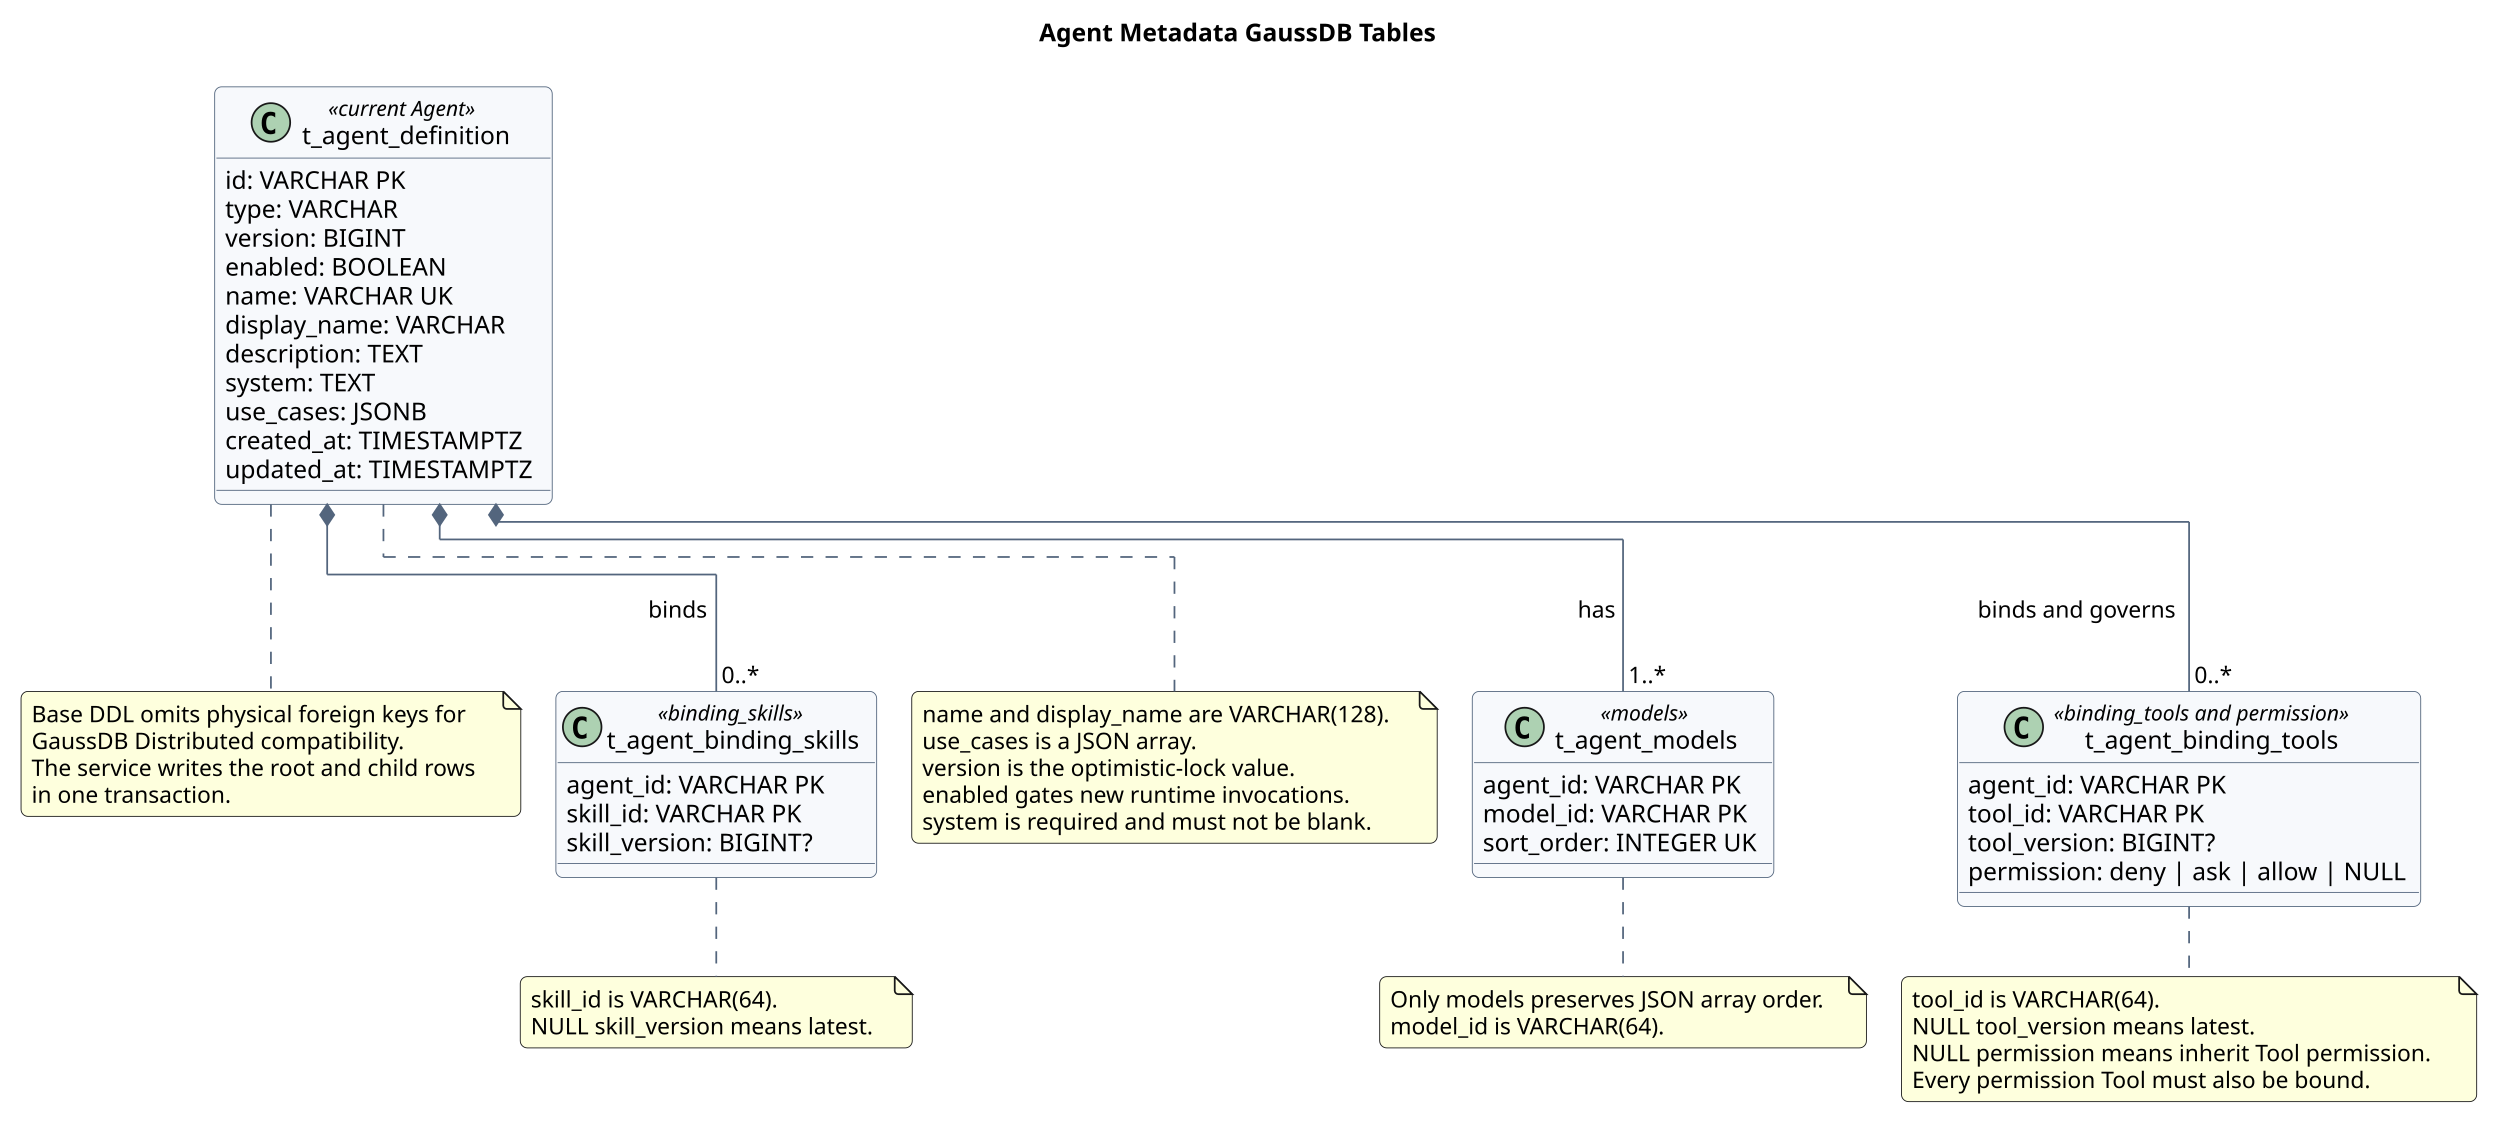
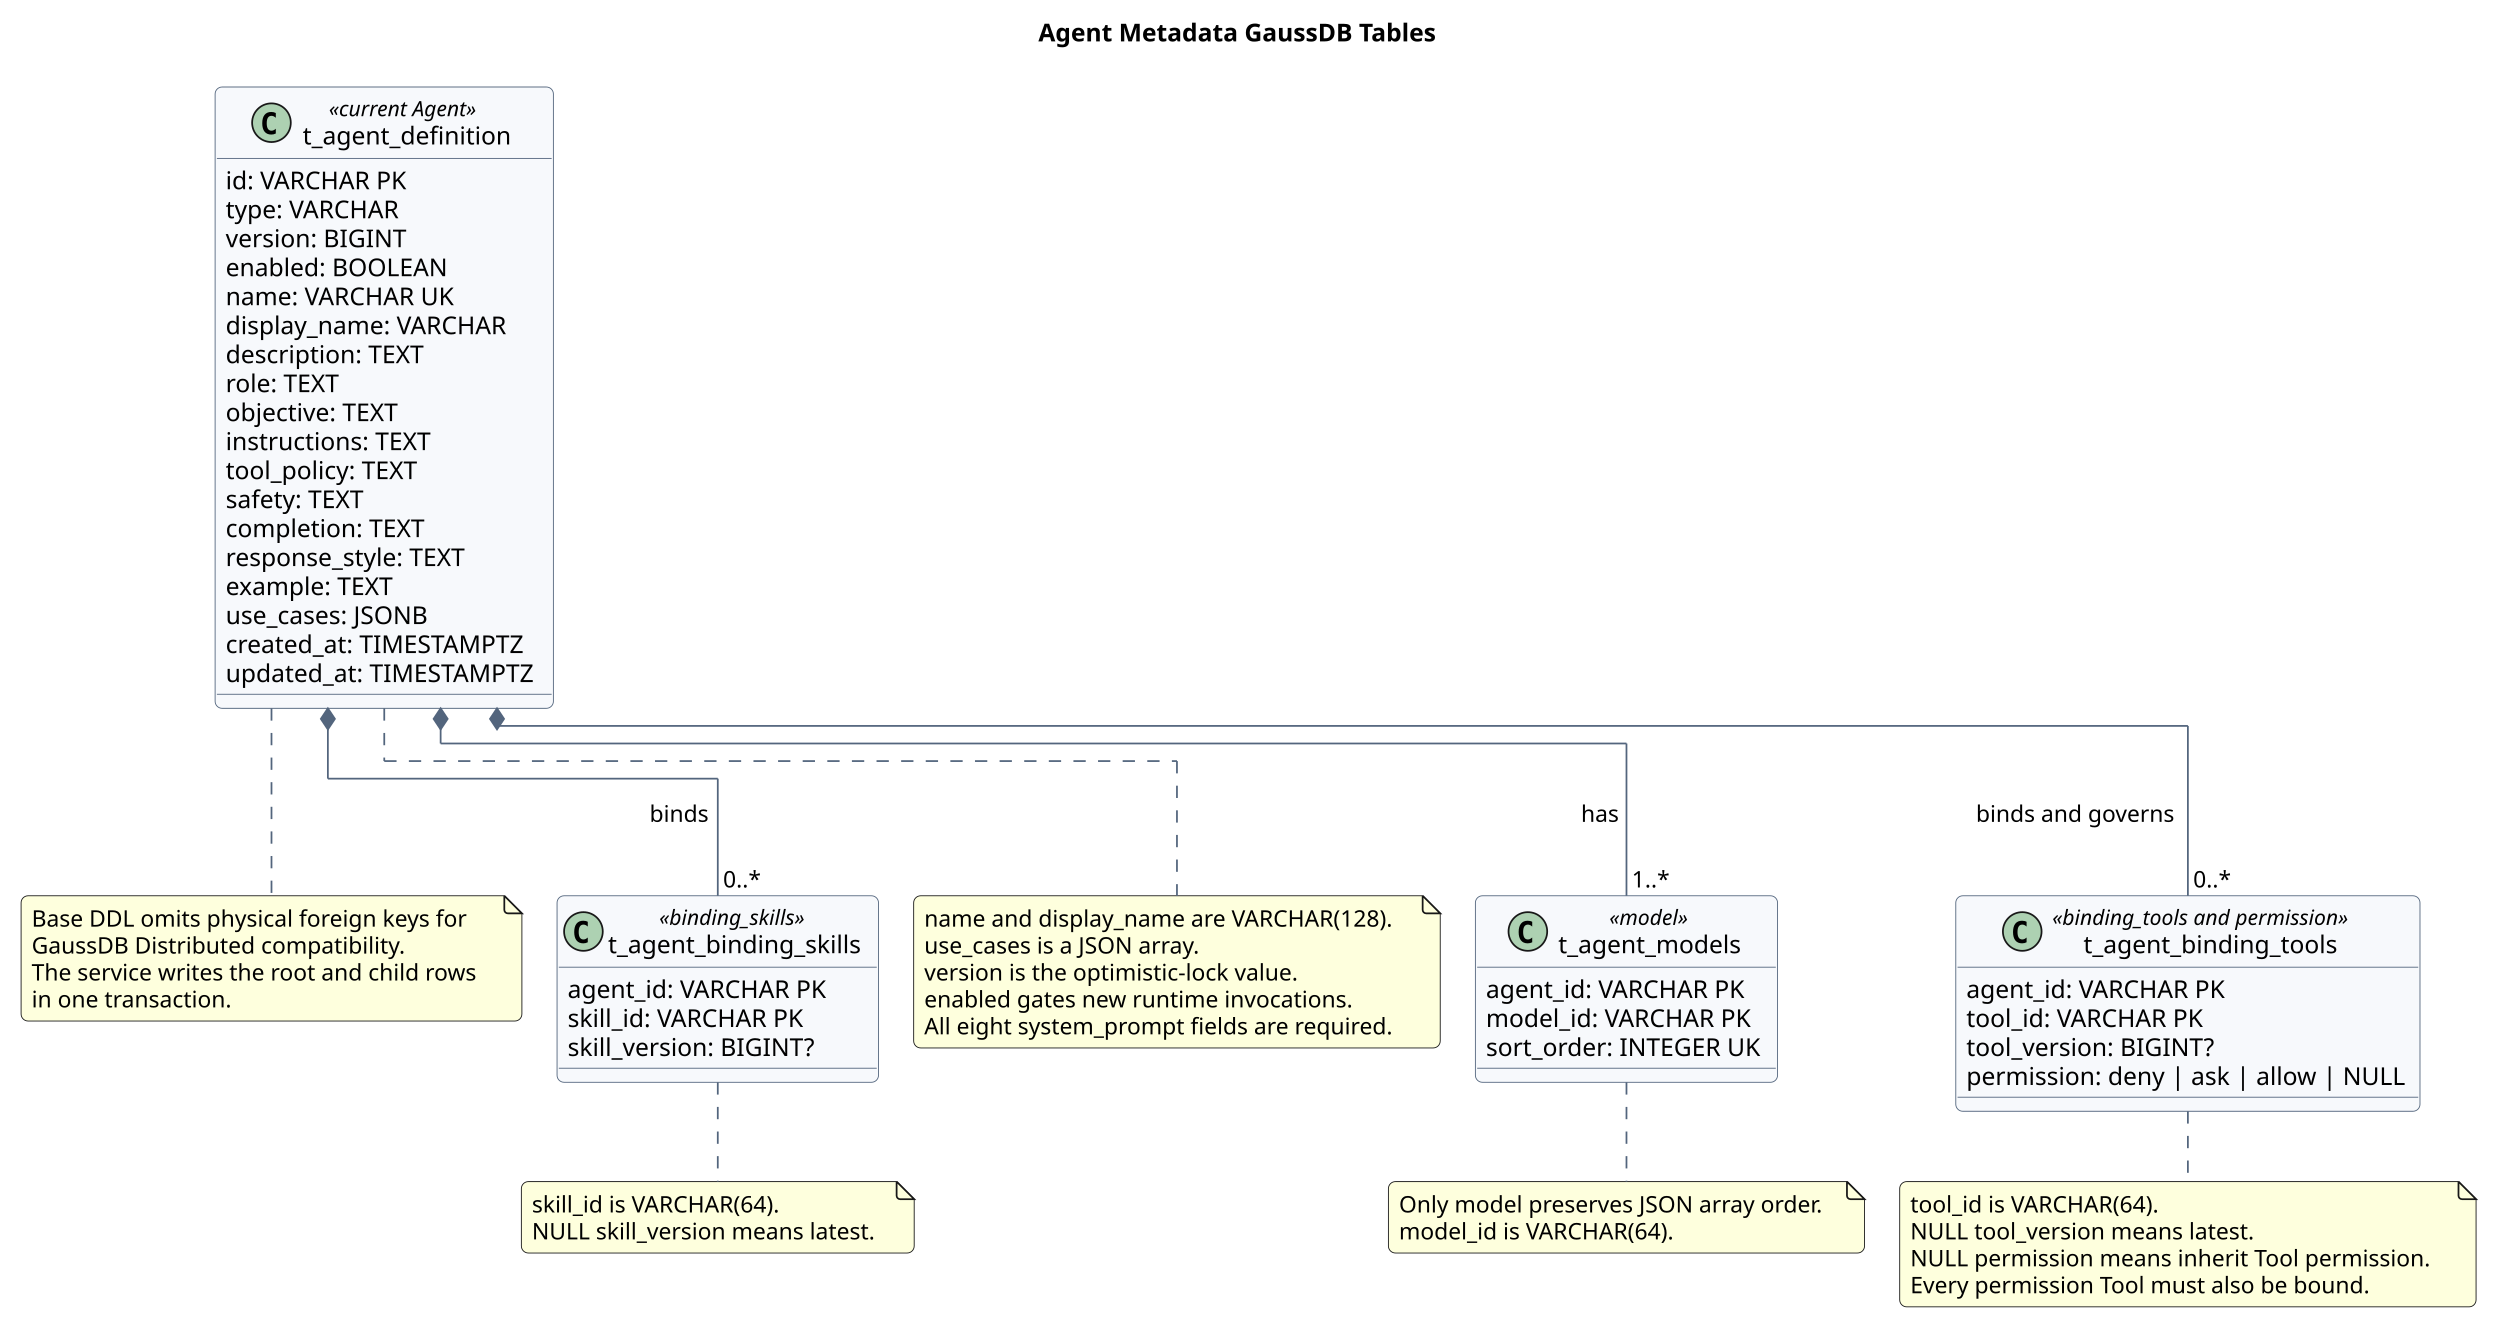
- <svg xmlns="http://www.w3.org/2000/svg" contentStyleType="text/css" data-diagram-type="CLASS" height="642px" preserveAspectRatio="none" style="width:1425px;height:642px;background:#FFFFFF;" version="1.1" viewBox="0 0 1425 642" width="1425px" zoomAndPan="magnify">
+ <svg xmlns="http://www.w3.org/2000/svg" contentStyleType="text/css" data-diagram-type="CLASS" height="758px" preserveAspectRatio="none" style="width:1422px;height:758px;background:#FFFFFF;" version="1.1" viewBox="0 0 1422 758" width="1422px" zoomAndPan="magnify">
  <defs />
  <g>
    <g class="title" data-source-line="7">
-       <text fill="#000000" font-family="sans-serif" font-size="14" font-weight="700" lengthAdjust="spacing" textLength="234.138" x="592.283" y="23.535">Agent Metadata GaussDB Tables</text>
+       <text fill="#000000" font-family="sans-serif" font-size="14" font-weight="700" lengthAdjust="spacing" textLength="234.138" x="590.626" y="23.535">Agent Metadata GaussDB Tables</text>
    </g>
    <g class="entity" data-qualified-name="t_agent_definition" data-source-line="37" id="ent0001">
-       <rect fill="#F7F9FC" height="237.992" rx="4" ry="4" style="stroke:#53657D;stroke-width:0.5;" width="192.414" x="122.358" y="49.488" />
+       <rect fill="#F7F9FC" height="353.41" rx="4" ry="4" style="stroke:#53657D;stroke-width:0.5;" width="192.414" x="122.358" y="49.488" />
      <ellipse cx="154.404" cy="69.799" fill="#ADD1B2" rx="11" ry="11" style="stroke:#181818;stroke-width:1;" />
      <path d="M156.877,75.942 Q156.296,76.241 155.656,76.39 Q155.017,76.54 154.312,76.54 Q151.805,76.54 150.485,74.888 Q149.165,73.236 149.165,70.115 Q149.165,66.985 150.485,65.334 Q151.805,63.682 154.312,63.682 Q155.017,63.682 155.665,63.831 Q156.312,63.98 156.877,64.279 L156.877,67.002 Q156.246,66.421 155.652,66.151 Q155.059,65.881 154.428,65.881 Q153.083,65.881 152.398,66.948 Q151.714,68.015 151.714,70.115 Q151.714,72.207 152.398,73.273 Q153.083,74.34 154.428,74.34 Q155.059,74.34 155.652,74.07 Q156.246,73.8 156.877,73.219 Z " fill="#000000" />
      <text fill="#000000" font-family="sans-serif" font-size="12" font-style="italic" lengthAdjust="spacing" textLength="92.789" x="187.064" y="66.09">«current Agent»</text>
      <text fill="#000000" font-family="sans-serif" font-size="14" lengthAdjust="spacing" textLength="122.534" x="172.191" y="82.156">t_agent_definition</text>
      <line style="stroke:#53657D;stroke-width:0.5;" x1="123.358" x2="313.772" y1="90.109" y2="90.109" />
      <text fill="#000000" font-family="sans-serif" font-size="14" lengthAdjust="spacing" textLength="109.177" x="128.357" y="107.644">id: VARCHAR PK</text>
      <text fill="#000000" font-family="sans-serif" font-size="14" lengthAdjust="spacing" textLength="104.173" x="128.357" y="124.133">type: VARCHAR</text>
      <text fill="#000000" font-family="sans-serif" font-size="14" lengthAdjust="spacing" textLength="103.537" x="128.357" y="140.621">version: BIGINT</text>
      <text fill="#000000" font-family="sans-serif" font-size="14" lengthAdjust="spacing" textLength="127.408" x="128.357" y="157.109">enabled: BOOLEAN</text>
      <text fill="#000000" font-family="sans-serif" font-size="14" lengthAdjust="spacing" textLength="135.57" x="128.357" y="173.598">name: VARCHAR UK</text>
      <text fill="#000000" font-family="sans-serif" font-size="14" lengthAdjust="spacing" textLength="167.2" x="128.357" y="190.086">display_name: VARCHAR</text>
      <text fill="#000000" font-family="sans-serif" font-size="14" lengthAdjust="spacing" textLength="118.993" x="128.357" y="206.574">description: TEXT</text>
-       <text fill="#000000" font-family="sans-serif" font-size="14" lengthAdjust="spacing" textLength="90.61" x="128.357" y="223.062">system: TEXT</text>
-       <text fill="#000000" font-family="sans-serif" font-size="14" lengthAdjust="spacing" textLength="117.626" x="128.357" y="239.551">use_cases: JSONB</text>
-       <text fill="#000000" font-family="sans-serif" font-size="14" lengthAdjust="spacing" textLength="174.802" x="128.357" y="256.039">created_at: TIMESTAMPTZ</text>
-       <text fill="#000000" font-family="sans-serif" font-size="14" lengthAdjust="spacing" textLength="180.414" x="128.357" y="272.527">updated_at: TIMESTAMPTZ</text>
-       <line style="stroke:#53657D;stroke-width:0.5;" x1="123.358" x2="313.772" y1="279.481" y2="279.481" />
+       <text fill="#000000" font-family="sans-serif" font-size="14" lengthAdjust="spacing" textLength="69.091" x="128.357" y="223.062">role: TEXT</text>
+       <text fill="#000000" font-family="sans-serif" font-size="14" lengthAdjust="spacing" textLength="103.886" x="128.357" y="239.551">objective: TEXT</text>
+       <text fill="#000000" font-family="sans-serif" font-size="14" lengthAdjust="spacing" textLength="123.32" x="128.357" y="256.039">instructions: TEXT</text>
+       <text fill="#000000" font-family="sans-serif" font-size="14" lengthAdjust="spacing" textLength="116.389" x="128.357" y="272.527">tool_policy: TEXT</text>
+       <text fill="#000000" font-family="sans-serif" font-size="14" lengthAdjust="spacing" textLength="83.282" x="128.357" y="289.016">safety: TEXT</text>
+       <text fill="#000000" font-family="sans-serif" font-size="14" lengthAdjust="spacing" textLength="118.986" x="128.357" y="305.504">completion: TEXT</text>
+       <text fill="#000000" font-family="sans-serif" font-size="14" lengthAdjust="spacing" textLength="143.151" x="128.357" y="321.992">response_style: TEXT</text>
+       <text fill="#000000" font-family="sans-serif" font-size="14" lengthAdjust="spacing" textLength="100.762" x="128.357" y="338.481">example: TEXT</text>
+       <text fill="#000000" font-family="sans-serif" font-size="14" lengthAdjust="spacing" textLength="117.626" x="128.357" y="354.969">use_cases: JSONB</text>
+       <text fill="#000000" font-family="sans-serif" font-size="14" lengthAdjust="spacing" textLength="174.802" x="128.357" y="371.457">created_at: TIMESTAMPTZ</text>
+       <text fill="#000000" font-family="sans-serif" font-size="14" lengthAdjust="spacing" textLength="180.414" x="128.357" y="387.945">updated_at: TIMESTAMPTZ</text>
+       <line style="stroke:#53657D;stroke-width:0.5;" x1="123.358" x2="313.772" y1="394.898" y2="394.898" />
    </g>
-     <g class="entity" data-qualified-name="t_agent_models" data-source-line="51" id="ent0002">
-       <rect fill="#F7F9FC" height="106.086" rx="4" ry="4" style="stroke:#53657D;stroke-width:0.5;" width="171.872" x="839.205" y="394.102" />
-       <ellipse cx="869.048" cy="414.412" fill="#ADD1B2" rx="11" ry="11" style="stroke:#181818;stroke-width:1;" />
-       <path d="M871.521,420.555 Q870.94,420.854 870.301,421.003 Q869.662,421.153 868.956,421.153 Q866.449,421.153 865.13,419.501 Q863.81,417.849 863.81,414.728 Q863.81,411.599 865.13,409.947 Q866.449,408.295 868.956,408.295 Q869.662,408.295 870.309,408.444 Q870.957,408.594 871.521,408.893 L871.521,411.615 Q870.89,411.034 870.297,410.764 Q869.703,410.495 869.072,410.495 Q867.728,410.495 867.043,411.561 Q866.358,412.628 866.358,414.728 Q866.358,416.82 867.043,417.887 Q867.728,418.953 869.072,418.953 Q869.703,418.953 870.297,418.683 Q870.89,418.414 871.521,417.832 Z " fill="#000000" />
-       <text fill="#000000" font-family="sans-serif" font-size="12" font-style="italic" lengthAdjust="spacing" textLength="54.973" x="912.304" y="410.703">«models»</text>
-       <text fill="#000000" font-family="sans-serif" font-size="14" lengthAdjust="spacing" textLength="106.887" x="886.346" y="426.769">t_agent_models</text>
-       <line style="stroke:#53657D;stroke-width:0.5;" x1="840.205" x2="1010.077" y1="434.723" y2="434.723" />
-       <text fill="#000000" font-family="sans-serif" font-size="14" lengthAdjust="spacing" textLength="154.362" x="845.205" y="452.258">agent_id: VARCHAR PK</text>
-       <text fill="#000000" font-family="sans-serif" font-size="14" lengthAdjust="spacing" textLength="158.505" x="845.205" y="468.746">model_id: VARCHAR PK</text>
-       <text fill="#000000" font-family="sans-serif" font-size="14" lengthAdjust="spacing" textLength="159.872" x="845.205" y="485.234">sort_order: INTEGER UK</text>
-       <line style="stroke:#53657D;stroke-width:0.5;" x1="840.205" x2="1010.077" y1="492.188" y2="492.188" />
+     <g class="entity" data-qualified-name="t_agent_models" data-source-line="58" id="ent0002">
+       <rect fill="#F7F9FC" height="106.086" rx="4" ry="4" style="stroke:#53657D;stroke-width:0.5;" width="171.872" x="839.205" y="509.519" />
+       <ellipse cx="869.048" cy="529.83" fill="#ADD1B2" rx="11" ry="11" style="stroke:#181818;stroke-width:1;" />
+       <path d="M871.521,535.973 Q870.94,536.272 870.301,536.421 Q869.662,536.571 868.956,536.571 Q866.449,536.571 865.13,534.919 Q863.81,533.267 863.81,530.146 Q863.81,527.017 865.13,525.365 Q866.449,523.713 868.956,523.713 Q869.662,523.713 870.309,523.862 Q870.957,524.012 871.521,524.311 L871.521,527.033 Q870.89,526.452 870.297,526.182 Q869.703,525.913 869.072,525.913 Q867.728,525.913 867.043,526.979 Q866.358,528.046 866.358,530.146 Q866.358,532.238 867.043,533.304 Q867.728,534.371 869.072,534.371 Q869.703,534.371 870.297,534.101 Q870.89,533.832 871.521,533.25 Z " fill="#000000" />
+       <text fill="#000000" font-family="sans-serif" font-size="12" font-style="italic" lengthAdjust="spacing" textLength="48.855" x="915.362" y="526.121">«model»</text>
+       <text fill="#000000" font-family="sans-serif" font-size="14" lengthAdjust="spacing" textLength="106.887" x="886.346" y="542.188">t_agent_models</text>
+       <line style="stroke:#53657D;stroke-width:0.5;" x1="840.205" x2="1010.077" y1="550.141" y2="550.141" />
+       <text fill="#000000" font-family="sans-serif" font-size="14" lengthAdjust="spacing" textLength="154.362" x="845.205" y="567.676">agent_id: VARCHAR PK</text>
+       <text fill="#000000" font-family="sans-serif" font-size="14" lengthAdjust="spacing" textLength="158.505" x="845.205" y="584.164">model_id: VARCHAR PK</text>
+       <text fill="#000000" font-family="sans-serif" font-size="14" lengthAdjust="spacing" textLength="159.872" x="845.205" y="600.652">sort_order: INTEGER UK</text>
+       <line style="stroke:#53657D;stroke-width:0.5;" x1="840.205" x2="1010.077" y1="607.606" y2="607.606" />
    </g>
-     <g class="entity" data-qualified-name="t_agent_binding_tools" data-source-line="57" id="ent0003">
-       <rect fill="#F7F9FC" height="122.574" rx="4" ry="4" style="stroke:#53657D;stroke-width:0.5;" width="264.041" x="1115.763" y="394.102" />
-       <ellipse cx="1153.563" cy="414.412" fill="#ADD1B2" rx="11" ry="11" style="stroke:#181818;stroke-width:1;" />
-       <path d="M1156.036,420.555 Q1155.455,420.854 1154.816,421.003 Q1154.177,421.153 1153.471,421.153 Q1150.964,421.153 1149.645,419.501 Q1148.325,417.849 1148.325,414.728 Q1148.325,411.599 1149.645,409.947 Q1150.964,408.295 1153.471,408.295 Q1154.177,408.295 1154.824,408.444 Q1155.472,408.594 1156.036,408.893 L1156.036,411.615 Q1155.405,411.034 1154.812,410.764 Q1154.218,410.495 1153.588,410.495 Q1152.243,410.495 1151.558,411.561 Q1150.873,412.628 1150.873,414.728 Q1150.873,416.82 1151.558,417.887 Q1152.243,418.953 1153.588,418.953 Q1154.218,418.953 1154.812,418.683 Q1155.405,418.414 1156.036,417.832 Z " fill="#000000" />
-       <text fill="#000000" font-family="sans-serif" font-size="12" font-style="italic" lengthAdjust="spacing" textLength="185.373" x="1170.63" y="410.703">«binding_tools and permission»</text>
-       <text fill="#000000" font-family="sans-serif" font-size="14" lengthAdjust="spacing" textLength="149.864" x="1188.384" y="426.769">t_agent_binding_tools</text>
-       <line style="stroke:#53657D;stroke-width:0.5;" x1="1116.763" x2="1378.803" y1="434.723" y2="434.723" />
-       <text fill="#000000" font-family="sans-serif" font-size="14" lengthAdjust="spacing" textLength="154.362" x="1121.763" y="452.258">agent_id: VARCHAR PK</text>
-       <text fill="#000000" font-family="sans-serif" font-size="14" lengthAdjust="spacing" textLength="142.659" x="1121.763" y="468.746">tool_id: VARCHAR PK</text>
-       <text fill="#000000" font-family="sans-serif" font-size="14" lengthAdjust="spacing" textLength="142.926" x="1121.763" y="485.234">tool_version: BIGINT?</text>
-       <text fill="#000000" font-family="sans-serif" font-size="14" lengthAdjust="spacing" textLength="252.041" x="1121.763" y="501.723">permission: deny | ask | allow | NULL</text>
-       <line style="stroke:#53657D;stroke-width:0.5;" x1="1116.763" x2="1378.803" y1="508.676" y2="508.676" />
+     <g class="entity" data-qualified-name="t_agent_binding_tools" data-source-line="64" id="ent0003">
+       <rect fill="#F7F9FC" height="122.574" rx="4" ry="4" style="stroke:#53657D;stroke-width:0.5;" width="264.041" x="1112.449" y="509.519" />
+       <ellipse cx="1150.25" cy="529.83" fill="#ADD1B2" rx="11" ry="11" style="stroke:#181818;stroke-width:1;" />
+       <path d="M1152.723,535.973 Q1152.142,536.272 1151.503,536.421 Q1150.863,536.571 1150.158,536.571 Q1147.651,536.571 1146.331,534.919 Q1145.011,533.267 1145.011,530.146 Q1145.011,527.017 1146.331,525.365 Q1147.651,523.713 1150.158,523.713 Q1150.863,523.713 1151.511,523.862 Q1152.158,524.012 1152.723,524.311 L1152.723,527.033 Q1152.092,526.452 1151.498,526.182 Q1150.905,525.913 1150.274,525.913 Q1148.929,525.913 1148.244,526.979 Q1147.56,528.046 1147.56,530.146 Q1147.56,532.238 1148.244,533.304 Q1148.929,534.371 1150.274,534.371 Q1150.905,534.371 1151.498,534.101 Q1152.092,533.832 1152.723,533.25 Z " fill="#000000" />
+       <text fill="#000000" font-family="sans-serif" font-size="12" font-style="italic" lengthAdjust="spacing" textLength="185.373" x="1167.316" y="526.121">«binding_tools and permission»</text>
+       <text fill="#000000" font-family="sans-serif" font-size="14" lengthAdjust="spacing" textLength="149.864" x="1185.071" y="542.188">t_agent_binding_tools</text>
+       <line style="stroke:#53657D;stroke-width:0.5;" x1="1113.449" x2="1375.49" y1="550.141" y2="550.141" />
+       <text fill="#000000" font-family="sans-serif" font-size="14" lengthAdjust="spacing" textLength="154.362" x="1118.449" y="567.676">agent_id: VARCHAR PK</text>
+       <text fill="#000000" font-family="sans-serif" font-size="14" lengthAdjust="spacing" textLength="142.659" x="1118.449" y="584.164">tool_id: VARCHAR PK</text>
+       <text fill="#000000" font-family="sans-serif" font-size="14" lengthAdjust="spacing" textLength="142.926" x="1118.449" y="600.652">tool_version: BIGINT?</text>
+       <text fill="#000000" font-family="sans-serif" font-size="14" lengthAdjust="spacing" textLength="252.041" x="1118.449" y="617.141">permission: deny | ask | allow | NULL</text>
+       <line style="stroke:#53657D;stroke-width:0.5;" x1="1113.449" x2="1375.49" y1="624.094" y2="624.094" />
    </g>
-     <g class="entity" data-qualified-name="t_agent_binding_skills" data-source-line="64" id="ent0004">
-       <rect fill="#F7F9FC" height="106.086" rx="4" ry="4" style="stroke:#53657D;stroke-width:0.5;" width="182.842" x="316.853" y="394.102" />
-       <ellipse cx="331.853" cy="414.412" fill="#ADD1B2" rx="11" ry="11" style="stroke:#181818;stroke-width:1;" />
-       <path d="M334.326,420.555 Q333.745,420.854 333.106,421.003 Q332.467,421.153 331.761,421.153 Q329.254,421.153 327.935,419.501 Q326.615,417.849 326.615,414.728 Q326.615,411.599 327.935,409.947 Q329.254,408.295 331.761,408.295 Q332.467,408.295 333.114,408.444 Q333.762,408.594 334.326,408.893 L334.326,411.615 Q333.695,411.034 333.102,410.764 Q332.508,410.495 331.877,410.495 Q330.533,410.495 329.848,411.561 Q329.163,412.628 329.163,414.728 Q329.163,416.82 329.848,417.887 Q330.533,418.953 331.877,418.953 Q332.508,418.953 333.102,418.683 Q333.695,418.414 334.326,417.832 Z " fill="#000000" />
-       <text fill="#000000" font-family="sans-serif" font-size="12" font-style="italic" lengthAdjust="spacing" textLength="92.648" x="374.95" y="410.703">«binding_skills»</text>
-       <text fill="#000000" font-family="sans-serif" font-size="14" lengthAdjust="spacing" textLength="150.842" x="345.853" y="426.769">t_agent_binding_skills</text>
-       <line style="stroke:#53657D;stroke-width:0.5;" x1="317.853" x2="498.695" y1="434.723" y2="434.723" />
-       <text fill="#000000" font-family="sans-serif" font-size="14" lengthAdjust="spacing" textLength="154.362" x="322.853" y="452.258">agent_id: VARCHAR PK</text>
-       <text fill="#000000" font-family="sans-serif" font-size="14" lengthAdjust="spacing" textLength="143.637" x="322.853" y="468.746">skill_id: VARCHAR PK</text>
-       <text fill="#000000" font-family="sans-serif" font-size="14" lengthAdjust="spacing" textLength="143.903" x="322.853" y="485.234">skill_version: BIGINT?</text>
-       <line style="stroke:#53657D;stroke-width:0.5;" x1="317.853" x2="498.695" y1="492.188" y2="492.188" />
+     <g class="entity" data-qualified-name="t_agent_binding_skills" data-source-line="71" id="ent0004">
+       <rect fill="#F7F9FC" height="106.086" rx="4" ry="4" style="stroke:#53657D;stroke-width:0.5;" width="182.842" x="316.853" y="509.519" />
+       <ellipse cx="331.853" cy="529.83" fill="#ADD1B2" rx="11" ry="11" style="stroke:#181818;stroke-width:1;" />
+       <path d="M334.326,535.973 Q333.745,536.272 333.106,536.421 Q332.467,536.571 331.761,536.571 Q329.254,536.571 327.935,534.919 Q326.615,533.267 326.615,530.146 Q326.615,527.017 327.935,525.365 Q329.254,523.713 331.761,523.713 Q332.467,523.713 333.114,523.862 Q333.762,524.012 334.326,524.311 L334.326,527.033 Q333.695,526.452 333.102,526.182 Q332.508,525.913 331.877,525.913 Q330.533,525.913 329.848,526.979 Q329.163,528.046 329.163,530.146 Q329.163,532.238 329.848,533.304 Q330.533,534.371 331.877,534.371 Q332.508,534.371 333.102,534.101 Q333.695,533.832 334.326,533.25 Z " fill="#000000" />
+       <text fill="#000000" font-family="sans-serif" font-size="12" font-style="italic" lengthAdjust="spacing" textLength="92.648" x="374.95" y="526.121">«binding_skills»</text>
+       <text fill="#000000" font-family="sans-serif" font-size="14" lengthAdjust="spacing" textLength="150.842" x="345.853" y="542.188">t_agent_binding_skills</text>
+       <line style="stroke:#53657D;stroke-width:0.5;" x1="317.853" x2="498.695" y1="550.141" y2="550.141" />
+       <text fill="#000000" font-family="sans-serif" font-size="14" lengthAdjust="spacing" textLength="154.362" x="322.853" y="567.676">agent_id: VARCHAR PK</text>
+       <text fill="#000000" font-family="sans-serif" font-size="14" lengthAdjust="spacing" textLength="143.637" x="322.853" y="584.164">skill_id: VARCHAR PK</text>
+       <text fill="#000000" font-family="sans-serif" font-size="14" lengthAdjust="spacing" textLength="143.903" x="322.853" y="600.652">skill_version: BIGINT?</text>
+       <line style="stroke:#53657D;stroke-width:0.5;" x1="317.853" x2="498.695" y1="607.606" y2="607.606" />
    </g>
-     <g class="entity" data-qualified-name="GMN8" data-source-line="75" id="ent0009">
-       <path d="M519.695,398.102 L519.695,476.654 A4,4 0 0 0 523.695,480.654 L815.205,480.654 A4,4 0 0 0 819.205,476.654 L819.205,404.102 L809.205,394.102 L523.695,394.102 A4,4 0 0 0 519.695,398.102" fill="#FEFFDD" style="stroke:#181818;stroke-width:0.5;" />
-       <path d="M809.205,394.102 L809.205,402.102 A2,2 0 0 0 811.205,404.102 L819.205,404.102 L809.205,394.102" fill="#FEFFDD" style="stroke:#181818;stroke-width:1;" />
-       <text fill="#000000" font-family="sans-serif" font-size="13" lengthAdjust="spacing" textLength="278.51" x="525.695" y="411.67">name and display_name are VARCHAR(128).</text>
-       <text fill="#000000" font-family="sans-serif" font-size="13" lengthAdjust="spacing" textLength="163.44" x="525.695" y="426.981">use_cases is a JSON array.</text>
-       <text fill="#000000" font-family="sans-serif" font-size="13" lengthAdjust="spacing" textLength="225.939" x="525.695" y="442.291">version is the optimistic-lock value.</text>
-       <text fill="#000000" font-family="sans-serif" font-size="13" lengthAdjust="spacing" textLength="250.898" x="525.695" y="457.602">enabled gates new runtime invocations.</text>
-       <text fill="#000000" font-family="sans-serif" font-size="13" lengthAdjust="spacing" textLength="267.141" x="525.695" y="472.912">system is required and must not be blank.</text>
+     <g class="entity" data-qualified-name="GMN8" data-source-line="82" id="ent0009">
+       <path d="M519.695,513.519 L519.695,592.072 A4,4 0 0 0 523.695,596.072 L815.205,596.072 A4,4 0 0 0 819.205,592.072 L819.205,519.519 L809.205,509.519 L523.695,509.519 A4,4 0 0 0 519.695,513.519" fill="#FEFFDD" style="stroke:#181818;stroke-width:0.5;" />
+       <path d="M809.205,509.519 L809.205,517.519 A2,2 0 0 0 811.205,519.519 L819.205,519.519 L809.205,509.519" fill="#FEFFDD" style="stroke:#181818;stroke-width:1;" />
+       <text fill="#000000" font-family="sans-serif" font-size="13" lengthAdjust="spacing" textLength="278.51" x="525.695" y="527.088">name and display_name are VARCHAR(128).</text>
+       <text fill="#000000" font-family="sans-serif" font-size="13" lengthAdjust="spacing" textLength="163.44" x="525.695" y="542.398">use_cases is a JSON array.</text>
+       <text fill="#000000" font-family="sans-serif" font-size="13" lengthAdjust="spacing" textLength="225.939" x="525.695" y="557.709">version is the optimistic-lock value.</text>
+       <text fill="#000000" font-family="sans-serif" font-size="13" lengthAdjust="spacing" textLength="250.898" x="525.695" y="573.019">enabled gates new runtime invocations.</text>
+       <text fill="#000000" font-family="sans-serif" font-size="13" lengthAdjust="spacing" textLength="278.059" x="525.695" y="588.33">All eight system_prompt fields are required.</text>
    </g>
-     <g class="entity" data-qualified-name="GMN11" data-source-line="83" id="ent0012">
-       <path d="M786.418,560.676 L786.418,593.297 A4,4 0 0 0 790.418,597.297 L1059.863,597.297 A4,4 0 0 0 1063.863,593.297 L1063.863,566.676 L1053.863,556.676 L790.418,556.676 A4,4 0 0 0 786.418,560.676" fill="#FEFFDD" style="stroke:#181818;stroke-width:0.5;" />
-       <path d="M1053.863,556.676 L1053.863,564.676 A2,2 0 0 0 1055.863,566.676 L1063.863,566.676 L1053.863,556.676" fill="#FEFFDD" style="stroke:#181818;stroke-width:1;" />
-       <text fill="#000000" font-family="sans-serif" font-size="13" lengthAdjust="spacing" textLength="256.445" x="792.418" y="574.244">Only models preserves JSON array order.</text>
-       <text fill="#000000" font-family="sans-serif" font-size="13" lengthAdjust="spacing" textLength="166.791" x="792.418" y="589.555">model_id is VARCHAR(64).</text>
+     <g class="entity" data-qualified-name="GMN11" data-source-line="90" id="ent0012">
+       <path d="M789.731,676.094 L789.731,708.715 A4,4 0 0 0 793.731,712.715 L1056.55,712.715 A4,4 0 0 0 1060.55,708.715 L1060.55,682.094 L1050.55,672.094 L793.731,672.094 A4,4 0 0 0 789.731,676.094" fill="#FEFFDD" style="stroke:#181818;stroke-width:0.5;" />
+       <path d="M1050.55,672.094 L1050.55,680.094 A2,2 0 0 0 1052.55,682.094 L1060.55,682.094 L1050.55,672.094" fill="#FEFFDD" style="stroke:#181818;stroke-width:1;" />
+       <text fill="#000000" font-family="sans-serif" font-size="13" lengthAdjust="spacing" textLength="249.818" x="795.731" y="689.662">Only model preserves JSON array order.</text>
+       <text fill="#000000" font-family="sans-serif" font-size="13" lengthAdjust="spacing" textLength="166.791" x="795.731" y="704.973">model_id is VARCHAR(64).</text>
    </g>
-     <g class="entity" data-qualified-name="GMN14" data-source-line="88" id="ent0015">
-       <path d="M1083.863,560.676 L1083.863,623.918 A4,4 0 0 0 1087.863,627.918 L1407.703,627.918 A4,4 0 0 0 1411.703,623.918 L1411.703,566.676 L1401.703,556.676 L1087.863,556.676 A4,4 0 0 0 1083.863,560.676" fill="#FEFFDD" style="stroke:#181818;stroke-width:0.5;" />
-       <path d="M1401.703,556.676 L1401.703,564.676 A2,2 0 0 0 1403.703,566.676 L1411.703,566.676 L1401.703,556.676" fill="#FEFFDD" style="stroke:#181818;stroke-width:1;" />
-       <text fill="#000000" font-family="sans-serif" font-size="13" lengthAdjust="spacing" textLength="152.077" x="1089.863" y="574.244">tool_id is VARCHAR(64).</text>
-       <text fill="#000000" font-family="sans-serif" font-size="13" lengthAdjust="spacing" textLength="201.532" x="1089.863" y="589.555">NULL tool_version means latest.</text>
-       <text fill="#000000" font-family="sans-serif" font-size="13" lengthAdjust="spacing" textLength="306.839" x="1089.863" y="604.865">NULL permission means inherit Tool permission.</text>
-       <text fill="#000000" font-family="sans-serif" font-size="13" lengthAdjust="spacing" textLength="272.727" x="1089.863" y="620.176">Every permission Tool must also be bound.</text>
+     <g class="entity" data-qualified-name="GMN14" data-source-line="95" id="ent0015">
+       <path d="M1080.55,676.094 L1080.55,739.336 A4,4 0 0 0 1084.55,743.336 L1404.389,743.336 A4,4 0 0 0 1408.389,739.336 L1408.389,682.094 L1398.389,672.094 L1084.55,672.094 A4,4 0 0 0 1080.55,676.094" fill="#FEFFDD" style="stroke:#181818;stroke-width:0.5;" />
+       <path d="M1398.389,672.094 L1398.389,680.094 A2,2 0 0 0 1400.389,682.094 L1408.389,682.094 L1398.389,672.094" fill="#FEFFDD" style="stroke:#181818;stroke-width:1;" />
+       <text fill="#000000" font-family="sans-serif" font-size="13" lengthAdjust="spacing" textLength="152.077" x="1086.55" y="689.662">tool_id is VARCHAR(64).</text>
+       <text fill="#000000" font-family="sans-serif" font-size="13" lengthAdjust="spacing" textLength="201.532" x="1086.55" y="704.973">NULL tool_version means latest.</text>
+       <text fill="#000000" font-family="sans-serif" font-size="13" lengthAdjust="spacing" textLength="306.839" x="1086.55" y="720.283">NULL permission means inherit Tool permission.</text>
+       <text fill="#000000" font-family="sans-serif" font-size="13" lengthAdjust="spacing" textLength="272.727" x="1086.55" y="735.594">Every permission Tool must also be bound.</text>
    </g>
-     <g class="entity" data-qualified-name="GMN17" data-source-line="95" id="ent0018">
-       <path d="M296.554,560.676 L296.554,593.297 A4,4 0 0 0 300.554,597.297 L515.994,597.297 A4,4 0 0 0 519.994,593.297 L519.994,566.676 L509.994,556.676 L300.554,556.676 A4,4 0 0 0 296.554,560.676" fill="#FEFFDD" style="stroke:#181818;stroke-width:0.5;" />
-       <path d="M509.994,556.676 L509.994,564.676 A2,2 0 0 0 511.994,566.676 L519.994,566.676 L509.994,556.676" fill="#FEFFDD" style="stroke:#181818;stroke-width:1;" />
-       <text fill="#000000" font-family="sans-serif" font-size="13" lengthAdjust="spacing" textLength="152.985" x="302.554" y="574.244">skill_id is VARCHAR(64).</text>
-       <text fill="#000000" font-family="sans-serif" font-size="13" lengthAdjust="spacing" textLength="202.44" x="302.554" y="589.555">NULL skill_version means latest.</text>
+     <g class="entity" data-qualified-name="GMN17" data-source-line="102" id="ent0018">
+       <path d="M296.554,676.094 L296.554,708.715 A4,4 0 0 0 300.554,712.715 L515.994,712.715 A4,4 0 0 0 519.994,708.715 L519.994,682.094 L509.994,672.094 L300.554,672.094 A4,4 0 0 0 296.554,676.094" fill="#FEFFDD" style="stroke:#181818;stroke-width:0.5;" />
+       <path d="M509.994,672.094 L509.994,680.094 A2,2 0 0 0 511.994,682.094 L519.994,682.094 L509.994,672.094" fill="#FEFFDD" style="stroke:#181818;stroke-width:1;" />
+       <text fill="#000000" font-family="sans-serif" font-size="13" lengthAdjust="spacing" textLength="152.985" x="302.554" y="689.662">skill_id is VARCHAR(64).</text>
+       <text fill="#000000" font-family="sans-serif" font-size="13" lengthAdjust="spacing" textLength="202.44" x="302.554" y="704.973">NULL skill_version means latest.</text>
    </g>
-     <g class="entity" data-qualified-name="GMN20" data-source-line="100" id="ent0021">
-       <path d="M12,398.102 L12,461.344 A4,4 0 0 0 16,465.344 L292.853,465.344 A4,4 0 0 0 296.853,461.344 L296.853,404.102 L286.853,394.102 L16,394.102 A4,4 0 0 0 12,398.102" fill="#FEFFDD" style="stroke:#181818;stroke-width:0.5;" />
-       <path d="M286.853,394.102 L286.853,402.102 A2,2 0 0 0 288.853,404.102 L296.853,404.102 L286.853,394.102" fill="#FEFFDD" style="stroke:#181818;stroke-width:1;" />
-       <text fill="#000000" font-family="sans-serif" font-size="13" lengthAdjust="spacing" textLength="257.607" x="18" y="411.67">Base DDL omits physical foreign keys for</text>
-       <text fill="#000000" font-family="sans-serif" font-size="13" lengthAdjust="spacing" textLength="219.921" x="18" y="426.981">GaussDB Distributed compatibility.</text>
-       <text fill="#000000" font-family="sans-serif" font-size="13" lengthAdjust="spacing" textLength="263.853" x="18" y="442.291">The service writes the root and child rows</text>
-       <text fill="#000000" font-family="sans-serif" font-size="13" lengthAdjust="spacing" textLength="118.028" x="18" y="457.602">in one transaction.</text>
+     <g class="entity" data-qualified-name="GMN20" data-source-line="107" id="ent0021">
+       <path d="M12,513.519 L12,576.762 A4,4 0 0 0 16,580.762 L292.853,580.762 A4,4 0 0 0 296.853,576.762 L296.853,519.519 L286.853,509.519 L16,509.519 A4,4 0 0 0 12,513.519" fill="#FEFFDD" style="stroke:#181818;stroke-width:0.5;" />
+       <path d="M286.853,509.519 L286.853,517.519 A2,2 0 0 0 288.853,519.519 L296.853,519.519 L286.853,509.519" fill="#FEFFDD" style="stroke:#181818;stroke-width:1;" />
+       <text fill="#000000" font-family="sans-serif" font-size="13" lengthAdjust="spacing" textLength="257.607" x="18" y="527.088">Base DDL omits physical foreign keys for</text>
+       <text fill="#000000" font-family="sans-serif" font-size="13" lengthAdjust="spacing" textLength="219.921" x="18" y="542.398">GaussDB Distributed compatibility.</text>
+       <text fill="#000000" font-family="sans-serif" font-size="13" lengthAdjust="spacing" textLength="263.853" x="18" y="557.709">The service writes the root and child rows</text>
+       <text fill="#000000" font-family="sans-serif" font-size="13" lengthAdjust="spacing" textLength="118.028" x="18" y="573.019">in one transaction.</text>
    </g>
-     <line style="stroke:#53657D;stroke-width:1;" x1="250.633" x2="250.633" y1="287.481" y2="307.481" />
-     <line style="stroke:#53657D;stroke-width:1;" x1="250.633" x2="925.141" y1="307.481" y2="307.481" />
-     <line style="stroke:#53657D;stroke-width:1;" x1="925.141" x2="925.141" y1="307.481" y2="394.102" />
-     <polygon fill="#53657D" points="250.633,287.481,246.633,293.481,250.633,299.481,254.633,293.481,250.633,287.481" style="stroke:#53657D;stroke-width:1;stroke-linejoin:miter;stroke-miterlimit:10;" />
-     <text fill="#000000" font-family="sans-serif" font-size="13" lengthAdjust="spacing" textLength="21.874" x="899.267" y="352.049">has</text>
-     <text fill="#000000" font-family="sans-serif" font-size="13" lengthAdjust="spacing" textLength="22.712" x="928.141" y="389.359">1..*</text>
-     <line style="stroke:#53657D;stroke-width:1;" x1="282.703" x2="282.703" y1="287.481" y2="297.481" />
-     <line style="stroke:#53657D;stroke-width:1;" x1="282.703" x2="1247.783" y1="297.481" y2="297.481" />
-     <line style="stroke:#53657D;stroke-width:1;" x1="1247.783" x2="1247.783" y1="297.481" y2="394.102" />
-     <polygon fill="#53657D" points="282.703,287.481,278.703,293.481,282.703,299.481,286.703,293.481,282.703,287.481" style="stroke:#53657D;stroke-width:1;stroke-linejoin:miter;stroke-miterlimit:10;" />
-     <text fill="#000000" font-family="sans-serif" font-size="13" lengthAdjust="spacing" textLength="116.549" x="1127.234" y="352.049">binds and governs</text>
-     <text fill="#000000" font-family="sans-serif" font-size="13" lengthAdjust="spacing" textLength="22.712" x="1250.783" y="389.359">0..*</text>
-     <line style="stroke:#53657D;stroke-width:1;" x1="186.495" x2="186.495" y1="287.481" y2="327.481" />
-     <line style="stroke:#53657D;stroke-width:1;" x1="186.495" x2="408.274" y1="327.481" y2="327.481" />
-     <line style="stroke:#53657D;stroke-width:1;" x1="408.274" x2="408.274" y1="327.481" y2="394.102" />
-     <polygon fill="#53657D" points="186.495,287.481,182.495,293.481,186.495,299.481,190.495,293.481,186.495,287.481" style="stroke:#53657D;stroke-width:1;stroke-linejoin:miter;stroke-miterlimit:10;" />
-     <text fill="#000000" font-family="sans-serif" font-size="13" lengthAdjust="spacing" textLength="34.817" x="369.457" y="352.049">binds</text>
-     <text fill="#000000" font-family="sans-serif" font-size="13" lengthAdjust="spacing" textLength="22.712" x="411.274" y="389.359">0..*</text>
-     <line style="stroke:#53657D;stroke-width:1;stroke-dasharray:7,7;" x1="218.565" x2="218.565" y1="287.481" y2="317.481" />
-     <line style="stroke:#53657D;stroke-width:1;stroke-dasharray:7,7;" x1="218.565" x2="669.45" y1="317.481" y2="317.481" />
-     <line style="stroke:#53657D;stroke-width:1;stroke-dasharray:7,7;" x1="669.45" x2="669.45" y1="317.481" y2="394.102" />
-     <line style="stroke:#53657D;stroke-width:1;stroke-dasharray:7,7;" x1="925.141" x2="925.141" y1="500.188" y2="556.676" />
-     <line style="stroke:#53657D;stroke-width:1;stroke-dasharray:7,7;" x1="1247.783" x2="1247.783" y1="516.676" y2="556.676" />
-     <line style="stroke:#53657D;stroke-width:1;stroke-dasharray:7,7;" x1="408.274" x2="408.274" y1="500.188" y2="556.676" />
-     <line style="stroke:#53657D;stroke-width:1;stroke-dasharray:7,7;" x1="154.427" x2="154.427" y1="287.481" y2="394.102" />
+     <line style="stroke:#53657D;stroke-width:1;" x1="250.633" x2="250.633" y1="402.898" y2="422.898" />
+     <line style="stroke:#53657D;stroke-width:1;" x1="250.633" x2="925.141" y1="422.898" y2="422.898" />
+     <line style="stroke:#53657D;stroke-width:1;" x1="925.141" x2="925.141" y1="422.898" y2="509.519" />
+     <polygon fill="#53657D" points="250.633,402.898,246.633,408.898,250.633,414.898,254.633,408.898,250.633,402.898" style="stroke:#53657D;stroke-width:1;stroke-linejoin:miter;stroke-miterlimit:10;" />
+     <text fill="#000000" font-family="sans-serif" font-size="13" lengthAdjust="spacing" textLength="21.874" x="899.267" y="467.467">has</text>
+     <text fill="#000000" font-family="sans-serif" font-size="13" lengthAdjust="spacing" textLength="22.712" x="928.141" y="504.777">1..*</text>
+     <line style="stroke:#53657D;stroke-width:1;" x1="282.703" x2="282.703" y1="402.898" y2="412.898" />
+     <line style="stroke:#53657D;stroke-width:1;" x1="282.703" x2="1244.469" y1="412.898" y2="412.898" />
+     <line style="stroke:#53657D;stroke-width:1;" x1="1244.469" x2="1244.469" y1="412.898" y2="509.519" />
+     <polygon fill="#53657D" points="282.703,402.898,278.703,408.898,282.703,414.898,286.703,408.898,282.703,402.898" style="stroke:#53657D;stroke-width:1;stroke-linejoin:miter;stroke-miterlimit:10;" />
+     <text fill="#000000" font-family="sans-serif" font-size="13" lengthAdjust="spacing" textLength="116.549" x="1123.92" y="467.467">binds and governs</text>
+     <text fill="#000000" font-family="sans-serif" font-size="13" lengthAdjust="spacing" textLength="22.712" x="1247.469" y="504.777">0..*</text>
+     <line style="stroke:#53657D;stroke-width:1;" x1="186.495" x2="186.495" y1="402.898" y2="442.898" />
+     <line style="stroke:#53657D;stroke-width:1;" x1="186.495" x2="408.274" y1="442.898" y2="442.898" />
+     <line style="stroke:#53657D;stroke-width:1;" x1="408.274" x2="408.274" y1="442.898" y2="509.519" />
+     <polygon fill="#53657D" points="186.495,402.898,182.495,408.898,186.495,414.898,190.495,408.898,186.495,402.898" style="stroke:#53657D;stroke-width:1;stroke-linejoin:miter;stroke-miterlimit:10;" />
+     <text fill="#000000" font-family="sans-serif" font-size="13" lengthAdjust="spacing" textLength="34.817" x="369.457" y="467.467">binds</text>
+     <text fill="#000000" font-family="sans-serif" font-size="13" lengthAdjust="spacing" textLength="22.712" x="411.274" y="504.777">0..*</text>
+     <line style="stroke:#53657D;stroke-width:1;stroke-dasharray:7,7;" x1="218.565" x2="218.565" y1="402.898" y2="432.898" />
+     <line style="stroke:#53657D;stroke-width:1;stroke-dasharray:7,7;" x1="218.565" x2="669.45" y1="432.898" y2="432.898" />
+     <line style="stroke:#53657D;stroke-width:1;stroke-dasharray:7,7;" x1="669.45" x2="669.45" y1="432.898" y2="509.519" />
+     <line style="stroke:#53657D;stroke-width:1;stroke-dasharray:7,7;" x1="925.141" x2="925.141" y1="615.606" y2="672.094" />
+     <line style="stroke:#53657D;stroke-width:1;stroke-dasharray:7,7;" x1="1244.469" x2="1244.469" y1="632.094" y2="672.094" />
+     <line style="stroke:#53657D;stroke-width:1;stroke-dasharray:7,7;" x1="408.274" x2="408.274" y1="615.606" y2="672.094" />
+     <line style="stroke:#53657D;stroke-width:1;stroke-dasharray:7,7;" x1="154.427" x2="154.427" y1="402.898" y2="509.519" />
  </g>
</svg>
